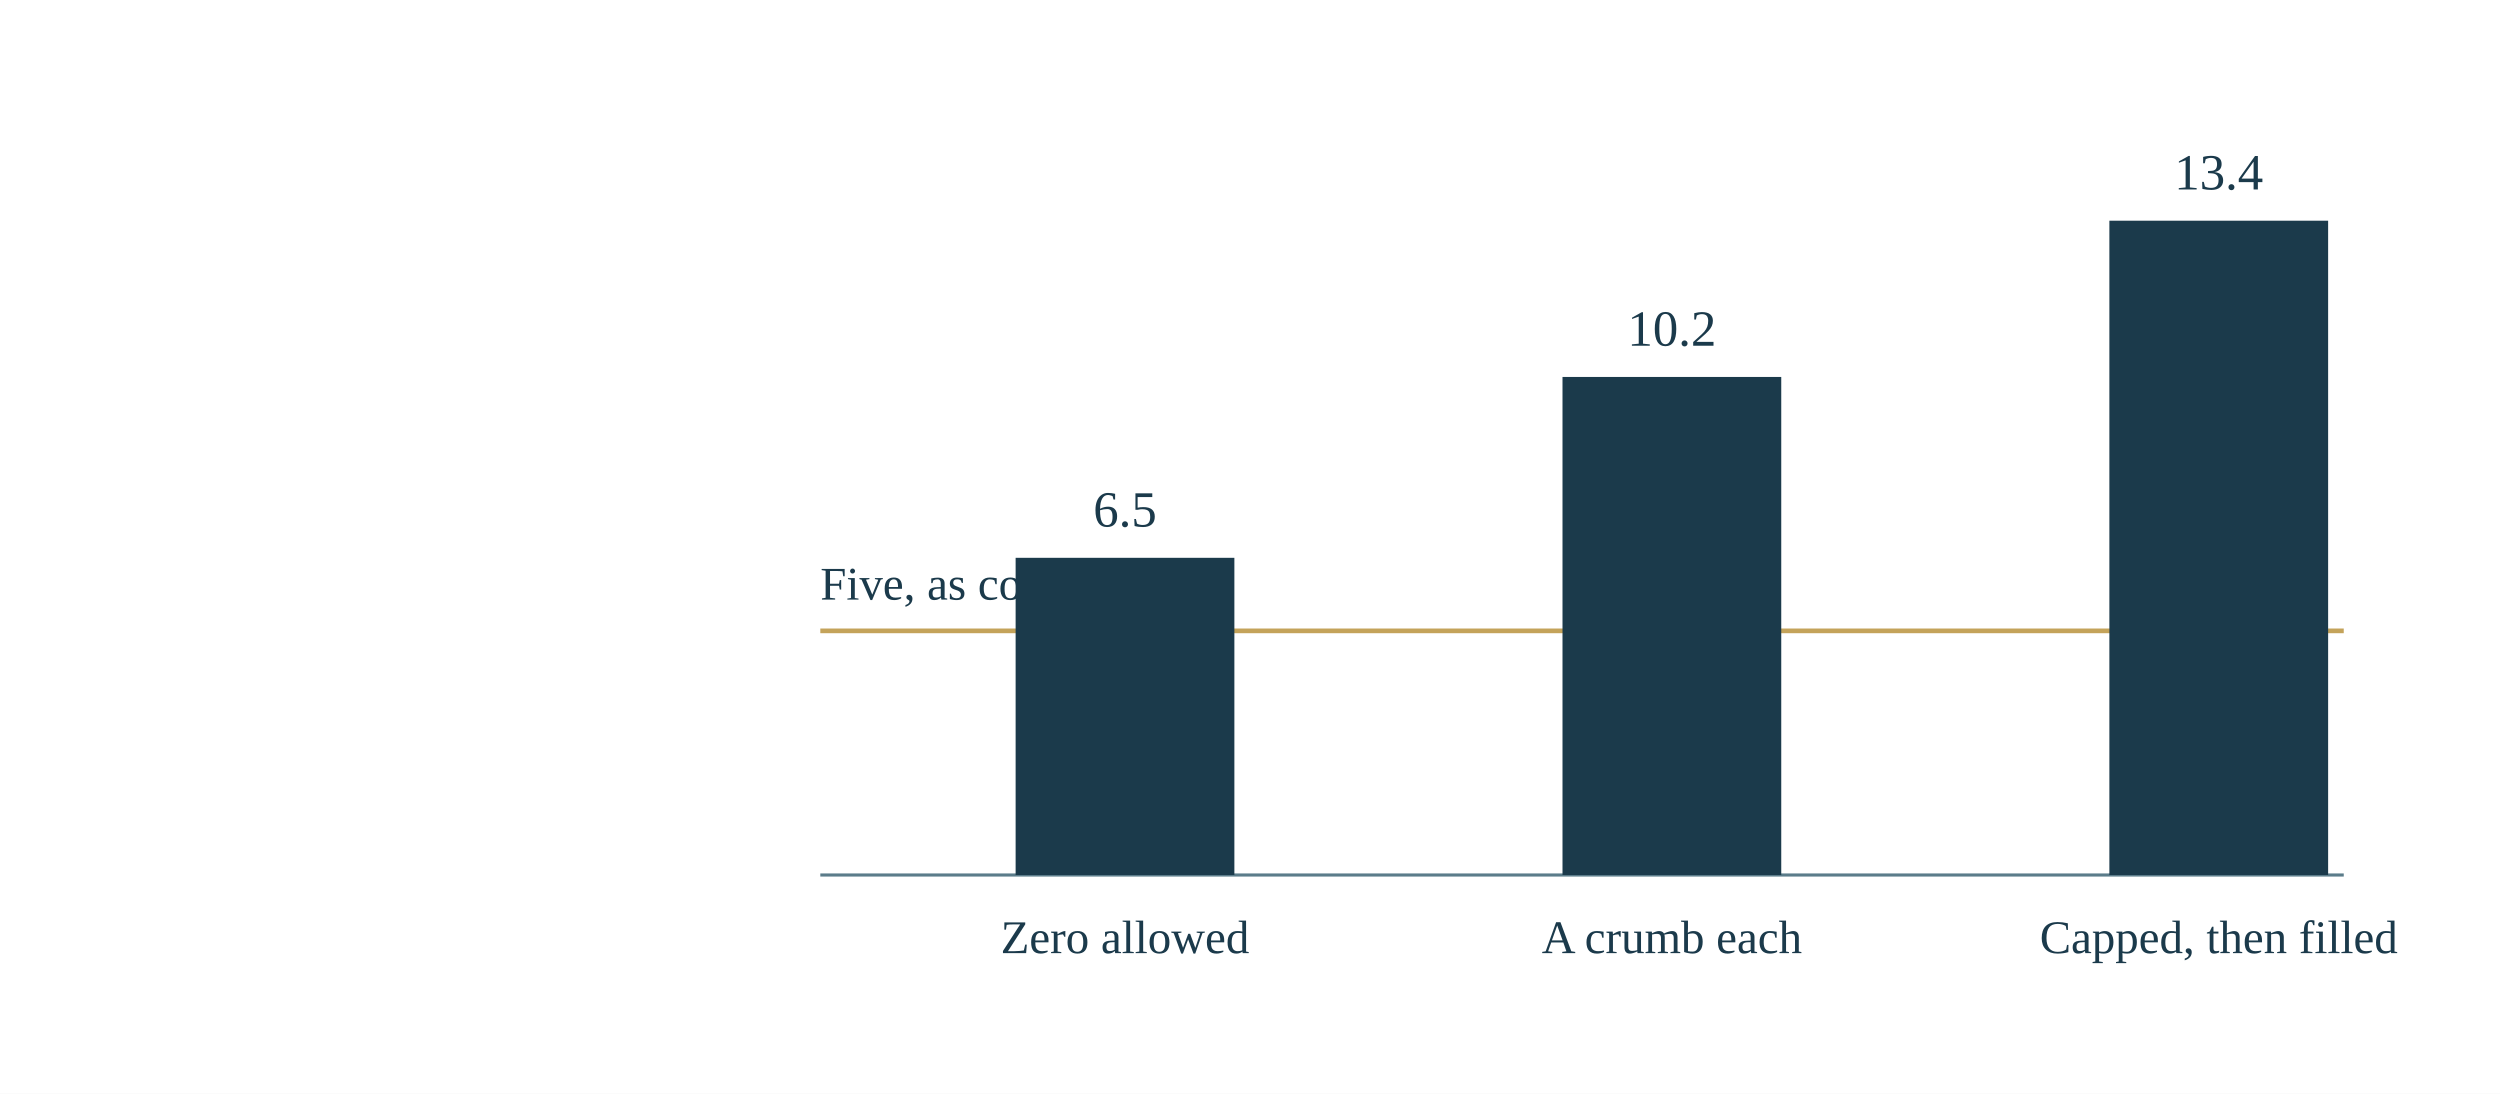
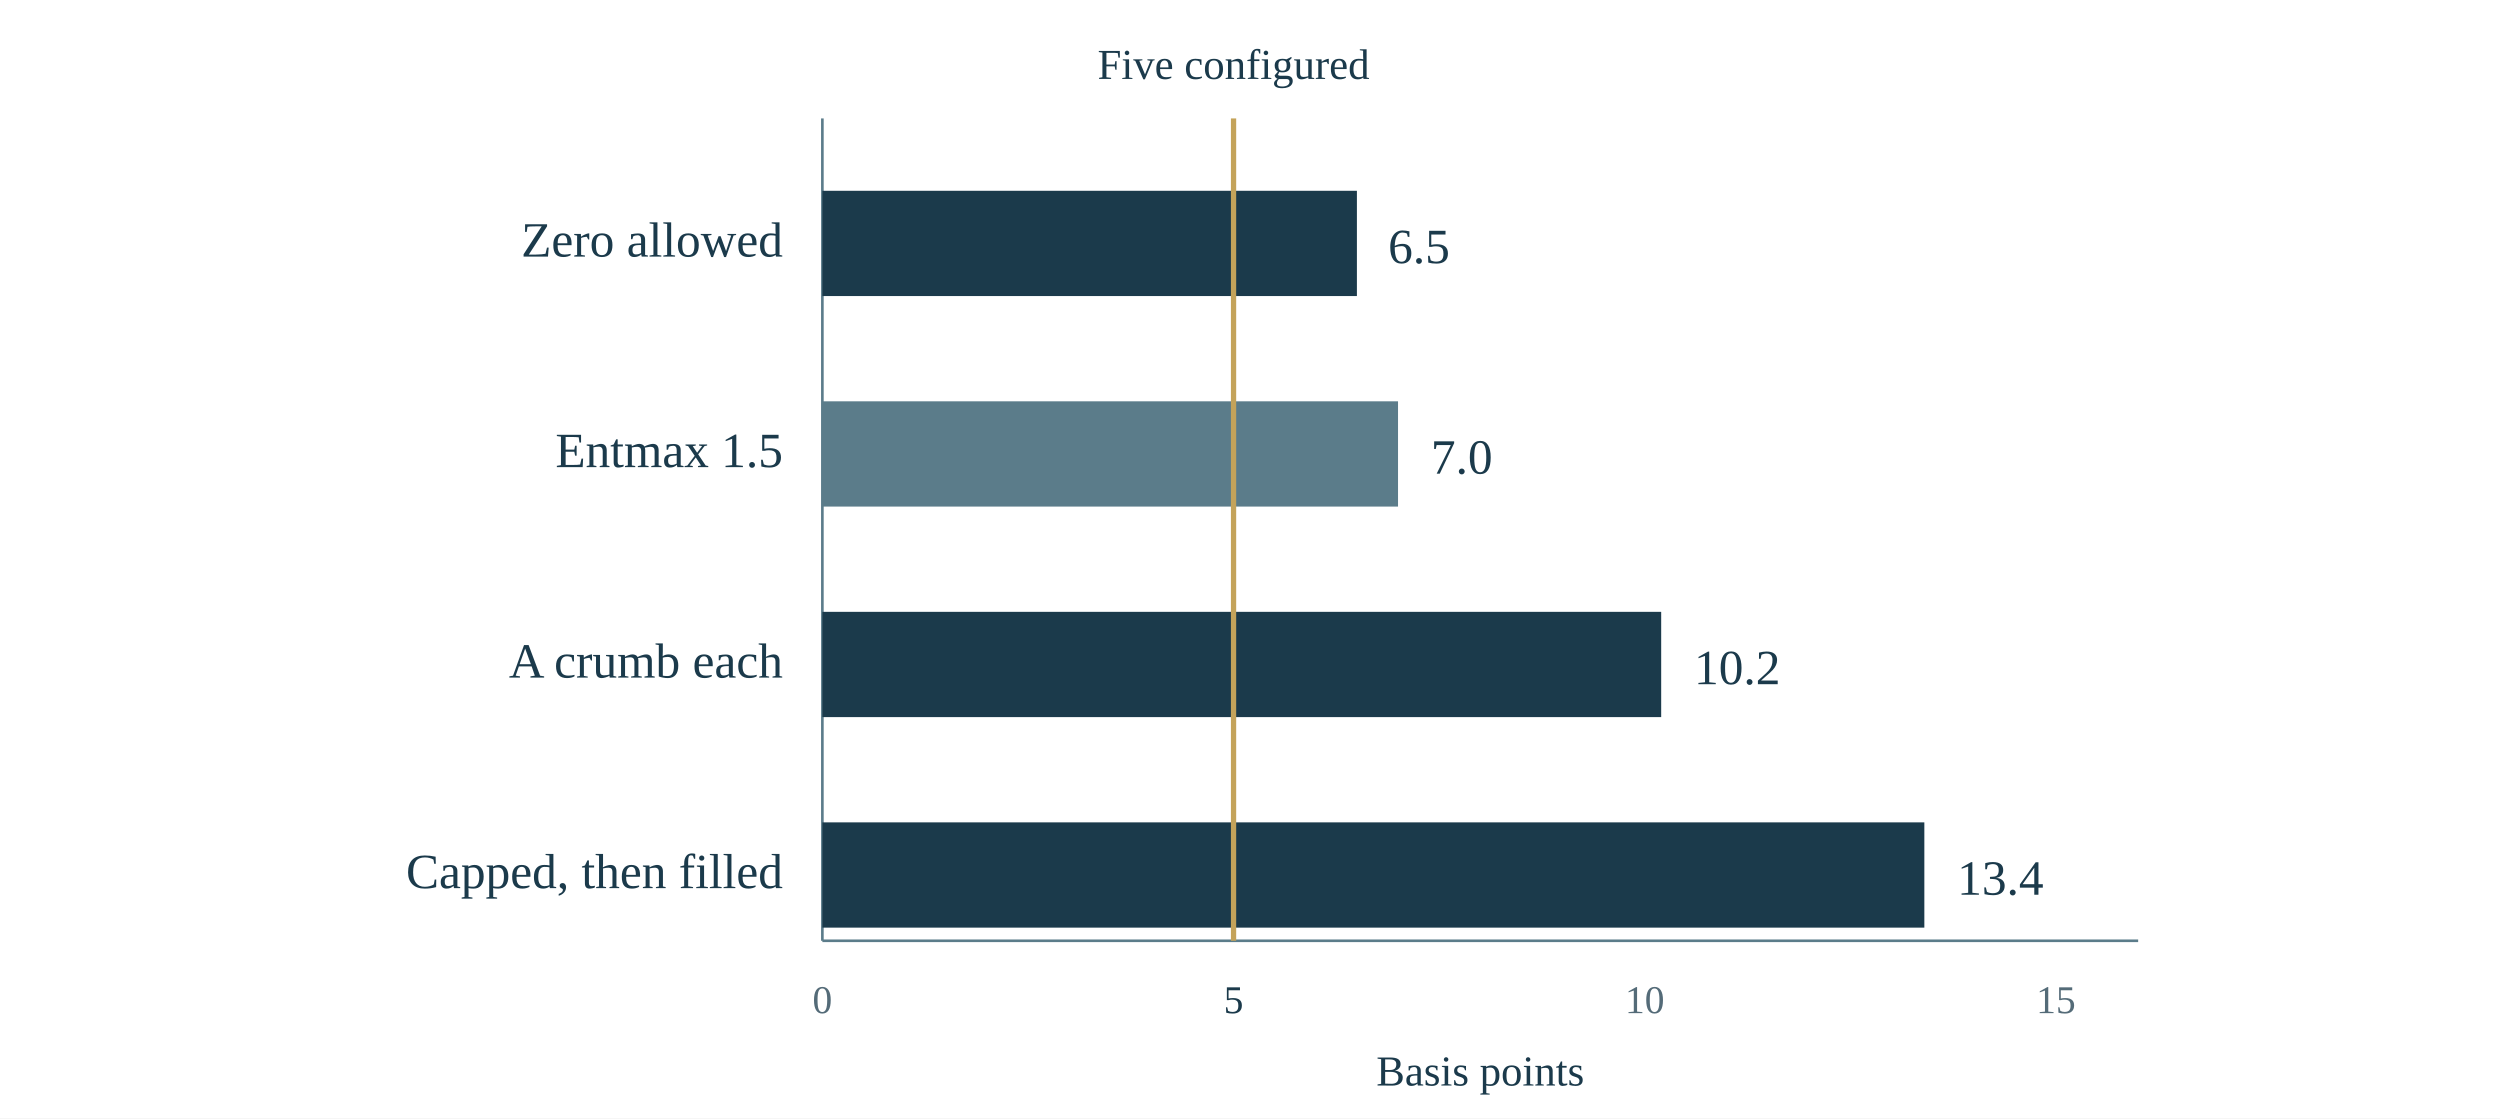
- <svg xmlns="http://www.w3.org/2000/svg" viewBox="0 0 640 280" width="640" height="280">
-   <rect width="640" height="280" fill="#FFFFFF" />
-   <line x1="210" y1="161.5" x2="600" y2="161.5" stroke="#C4A35A" stroke-width="1.2" />
-   <text x="210" y="153.5" font-family="Times New Roman, Times, serif" font-size="12" fill="#1B3A4B">Five, as configured</text>
-   <line x1="210" y1="224.0" x2="600" y2="224.0" stroke="#5B7C8A" stroke-width="0.8" />
-   <rect x="260" y="142.8" width="56" height="81.2" fill="#1B3A4B" />
-   <text x="288" y="134.8" font-family="Times New Roman, Times, serif" font-size="13" fill="#1B3A4B" text-anchor="middle">6.5</text>
-   <text x="288" y="244.0" font-family="Times New Roman, Times, serif" font-size="12" fill="#1B3A4B" text-anchor="middle">Zero allowed</text>
-   <rect x="400" y="96.5" width="56" height="127.5" fill="#1B3A4B" />
-   <text x="428" y="88.5" font-family="Times New Roman, Times, serif" font-size="13" fill="#1B3A4B" text-anchor="middle">10.2</text>
-   <text x="428" y="244.0" font-family="Times New Roman, Times, serif" font-size="12" fill="#1B3A4B" text-anchor="middle">A crumb each</text>
-   <rect x="540" y="56.5" width="56" height="167.5" fill="#1B3A4B" />
-   <text x="568" y="48.5" font-family="Times New Roman, Times, serif" font-size="13" fill="#1B3A4B" text-anchor="middle">13.4</text>
-   <text x="568" y="244.0" font-family="Times New Roman, Times, serif" font-size="12" fill="#1B3A4B" text-anchor="middle">Capped, then filled</text>
+ <svg xmlns="http://www.w3.org/2000/svg" viewBox="0 0 760 340" width="760" height="340">
+   <rect width="760" height="340" fill="#FFFFFF" />
+   <line x1="250" y1="36" x2="250" y2="286" stroke="#5B7C8A" stroke-width="0.8" />
+   <line x1="250" y1="286" x2="650" y2="286" stroke="#5B7C8A" stroke-width="0.8" />
+   <text x="375" y="24" font-family="Times New Roman, Times, serif" font-size="13" fill="#1B3A4B" text-anchor="middle">Five configured</text>
+   <text x="250" y="308" font-family="Times New Roman, Times, serif" font-size="12" fill="#546B78" text-anchor="middle">0</text>
+   <text x="375" y="308" font-family="Times New Roman, Times, serif" font-size="12" fill="#1B3A4B" text-anchor="middle">5</text>
+   <text x="500" y="308" font-family="Times New Roman, Times, serif" font-size="12" fill="#546B78" text-anchor="middle">10</text>
+   <text x="625" y="308" font-family="Times New Roman, Times, serif" font-size="12" fill="#546B78" text-anchor="middle">15</text>
+   <text x="450" y="330" font-family="Times New Roman, Times, serif" font-size="13" fill="#1B3A4B" text-anchor="middle">Basis points</text>
+   <text x="238" y="78" font-family="Times New Roman, Times, serif" font-size="15" fill="#1B3A4B" text-anchor="end">Zero allowed</text>
+   <rect x="250" y="58" width="162.5" height="32" fill="#1B3A4B" />
+   <text x="422" y="80" font-family="Times New Roman, Times, serif" font-size="15" fill="#1B3A4B">6.5</text>
+   <text x="238" y="142" font-family="Times New Roman, Times, serif" font-size="15" fill="#1B3A4B" text-anchor="end">Entmax 1.5</text>
+   <rect x="250" y="122" width="175" height="32" fill="#5B7C8A" />
+   <text x="435" y="144" font-family="Times New Roman, Times, serif" font-size="15" fill="#1B3A4B">7.0</text>
+   <text x="238" y="206" font-family="Times New Roman, Times, serif" font-size="15" fill="#1B3A4B" text-anchor="end">A crumb each</text>
+   <rect x="250" y="186" width="255" height="32" fill="#1B3A4B" />
+   <text x="515" y="208" font-family="Times New Roman, Times, serif" font-size="15" fill="#1B3A4B">10.2</text>
+   <text x="238" y="270" font-family="Times New Roman, Times, serif" font-size="15" fill="#1B3A4B" text-anchor="end">Capped, then filled</text>
+   <rect x="250" y="250" width="335" height="32" fill="#1B3A4B" />
+   <text x="595" y="272" font-family="Times New Roman, Times, serif" font-size="15" fill="#1B3A4B">13.4</text>
+   <line x1="375" y1="36" x2="375" y2="286" stroke="#C4A35A" stroke-width="1.6" />
</svg>
